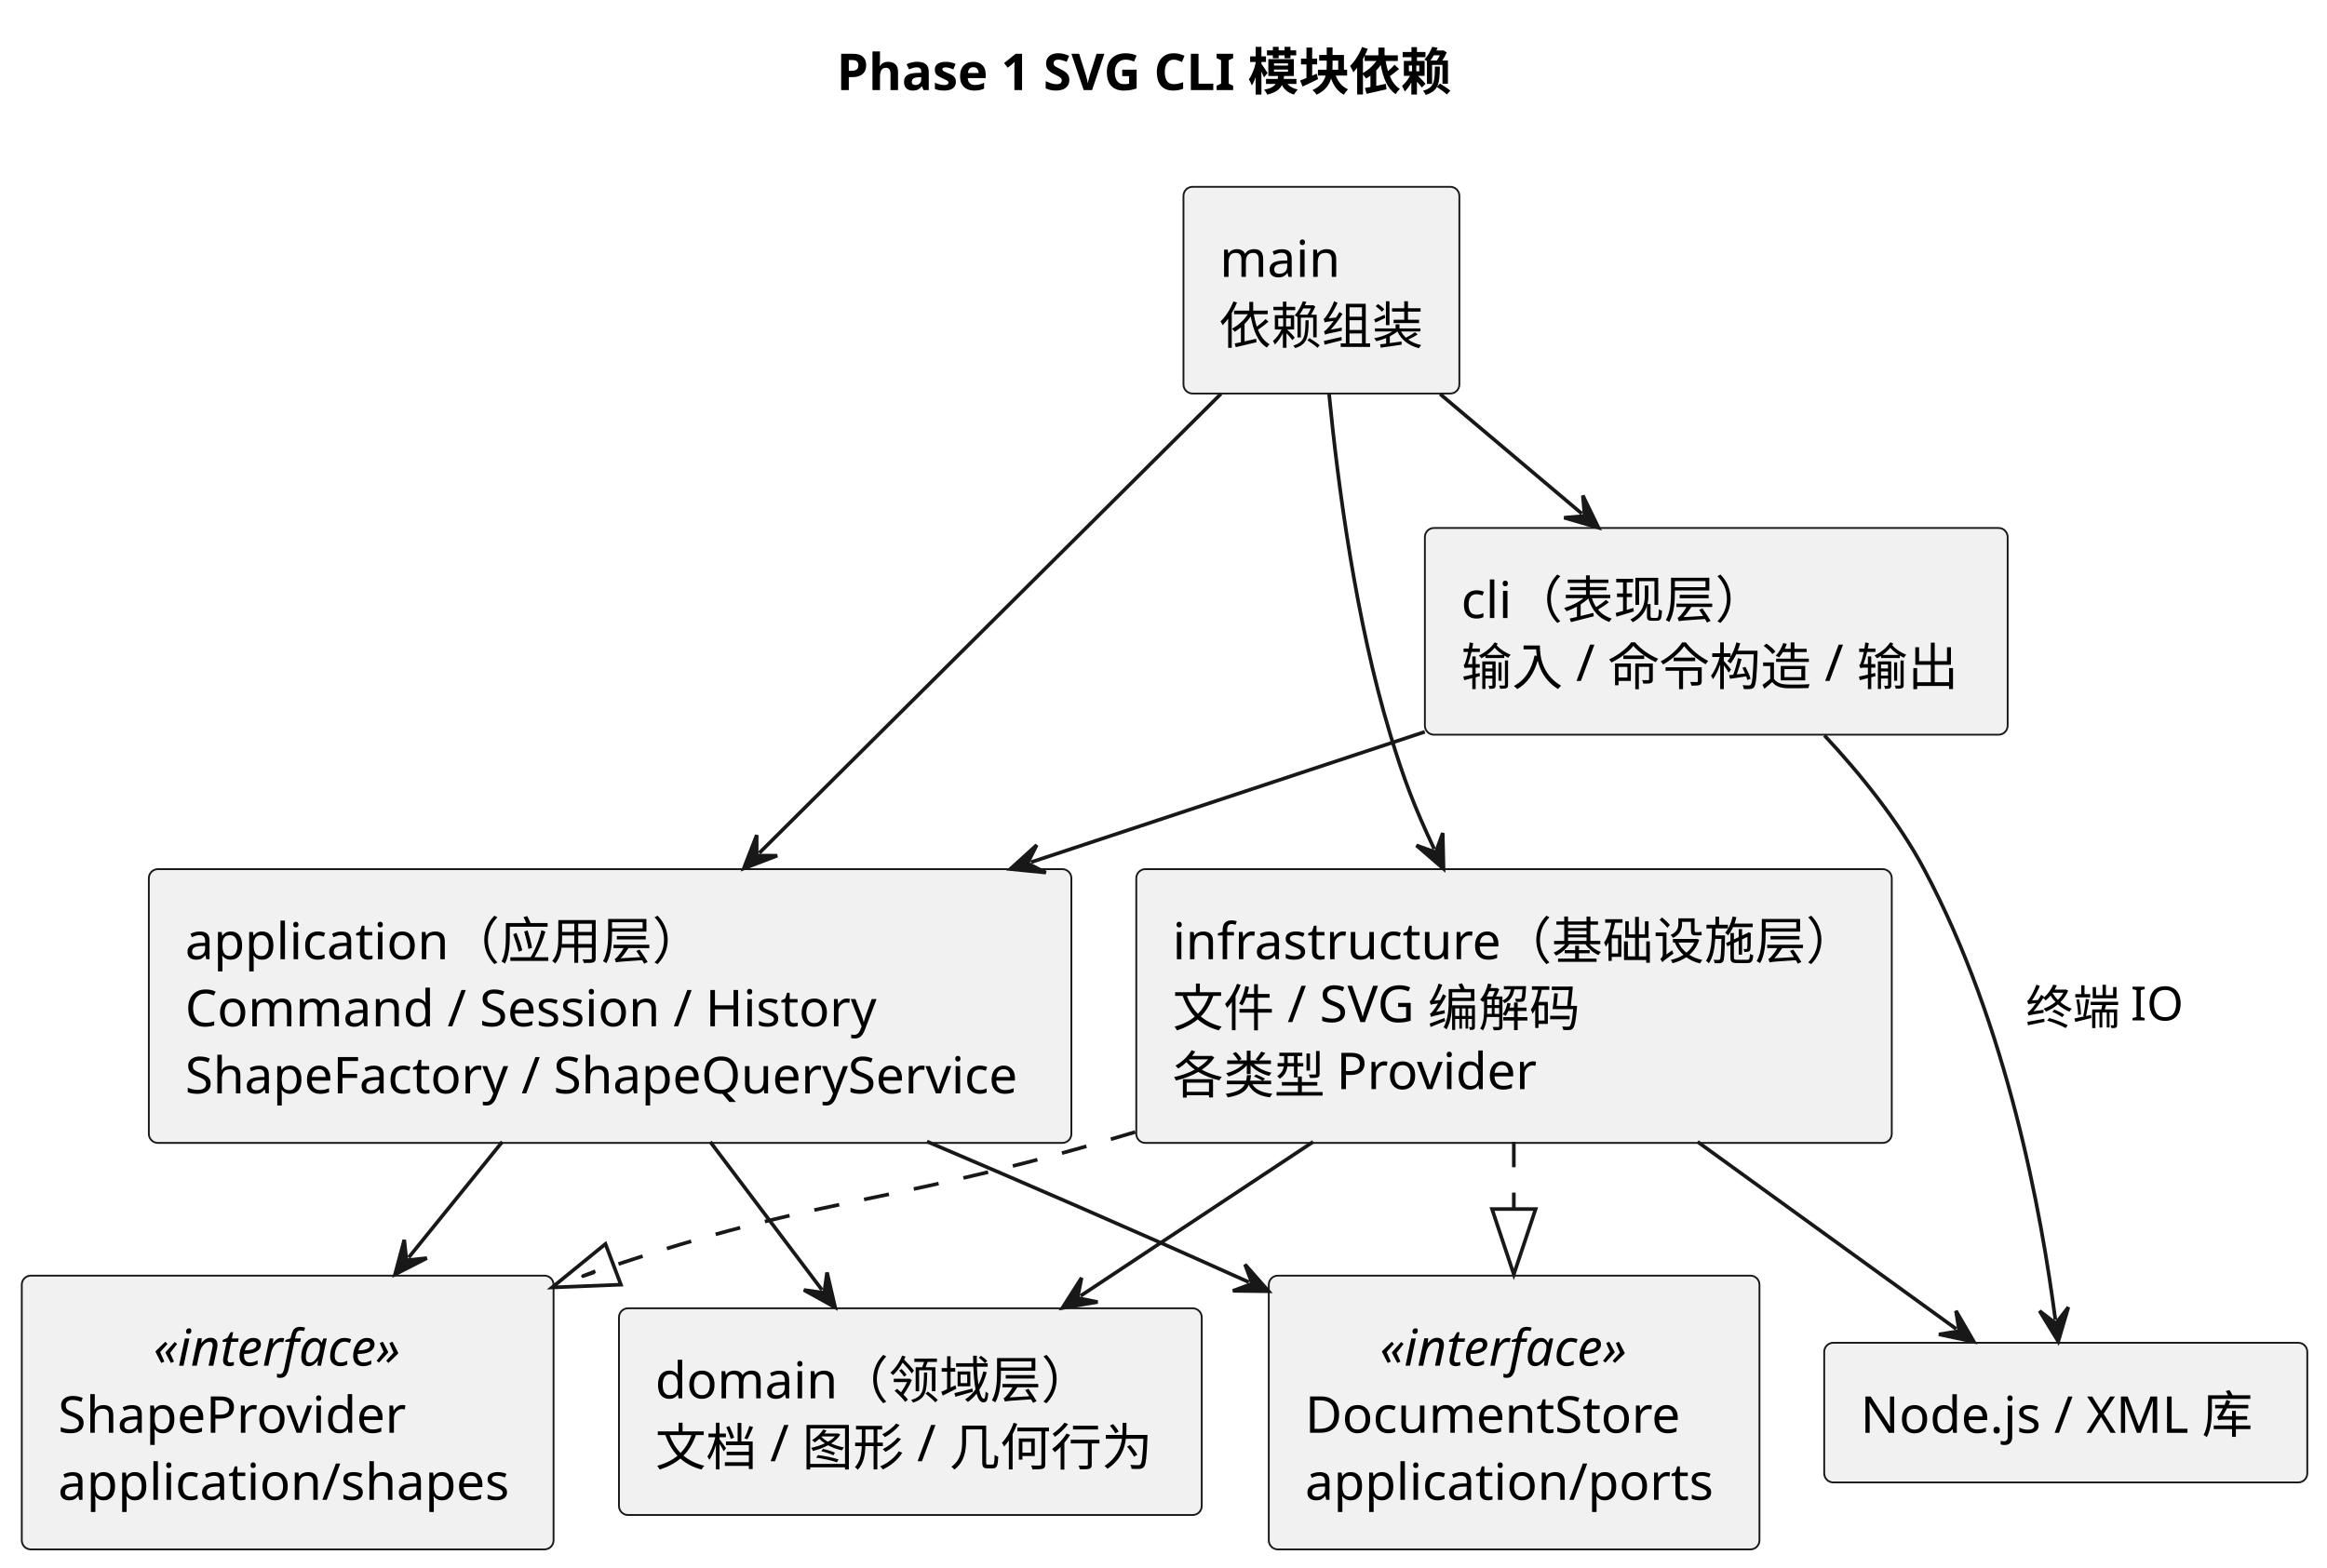
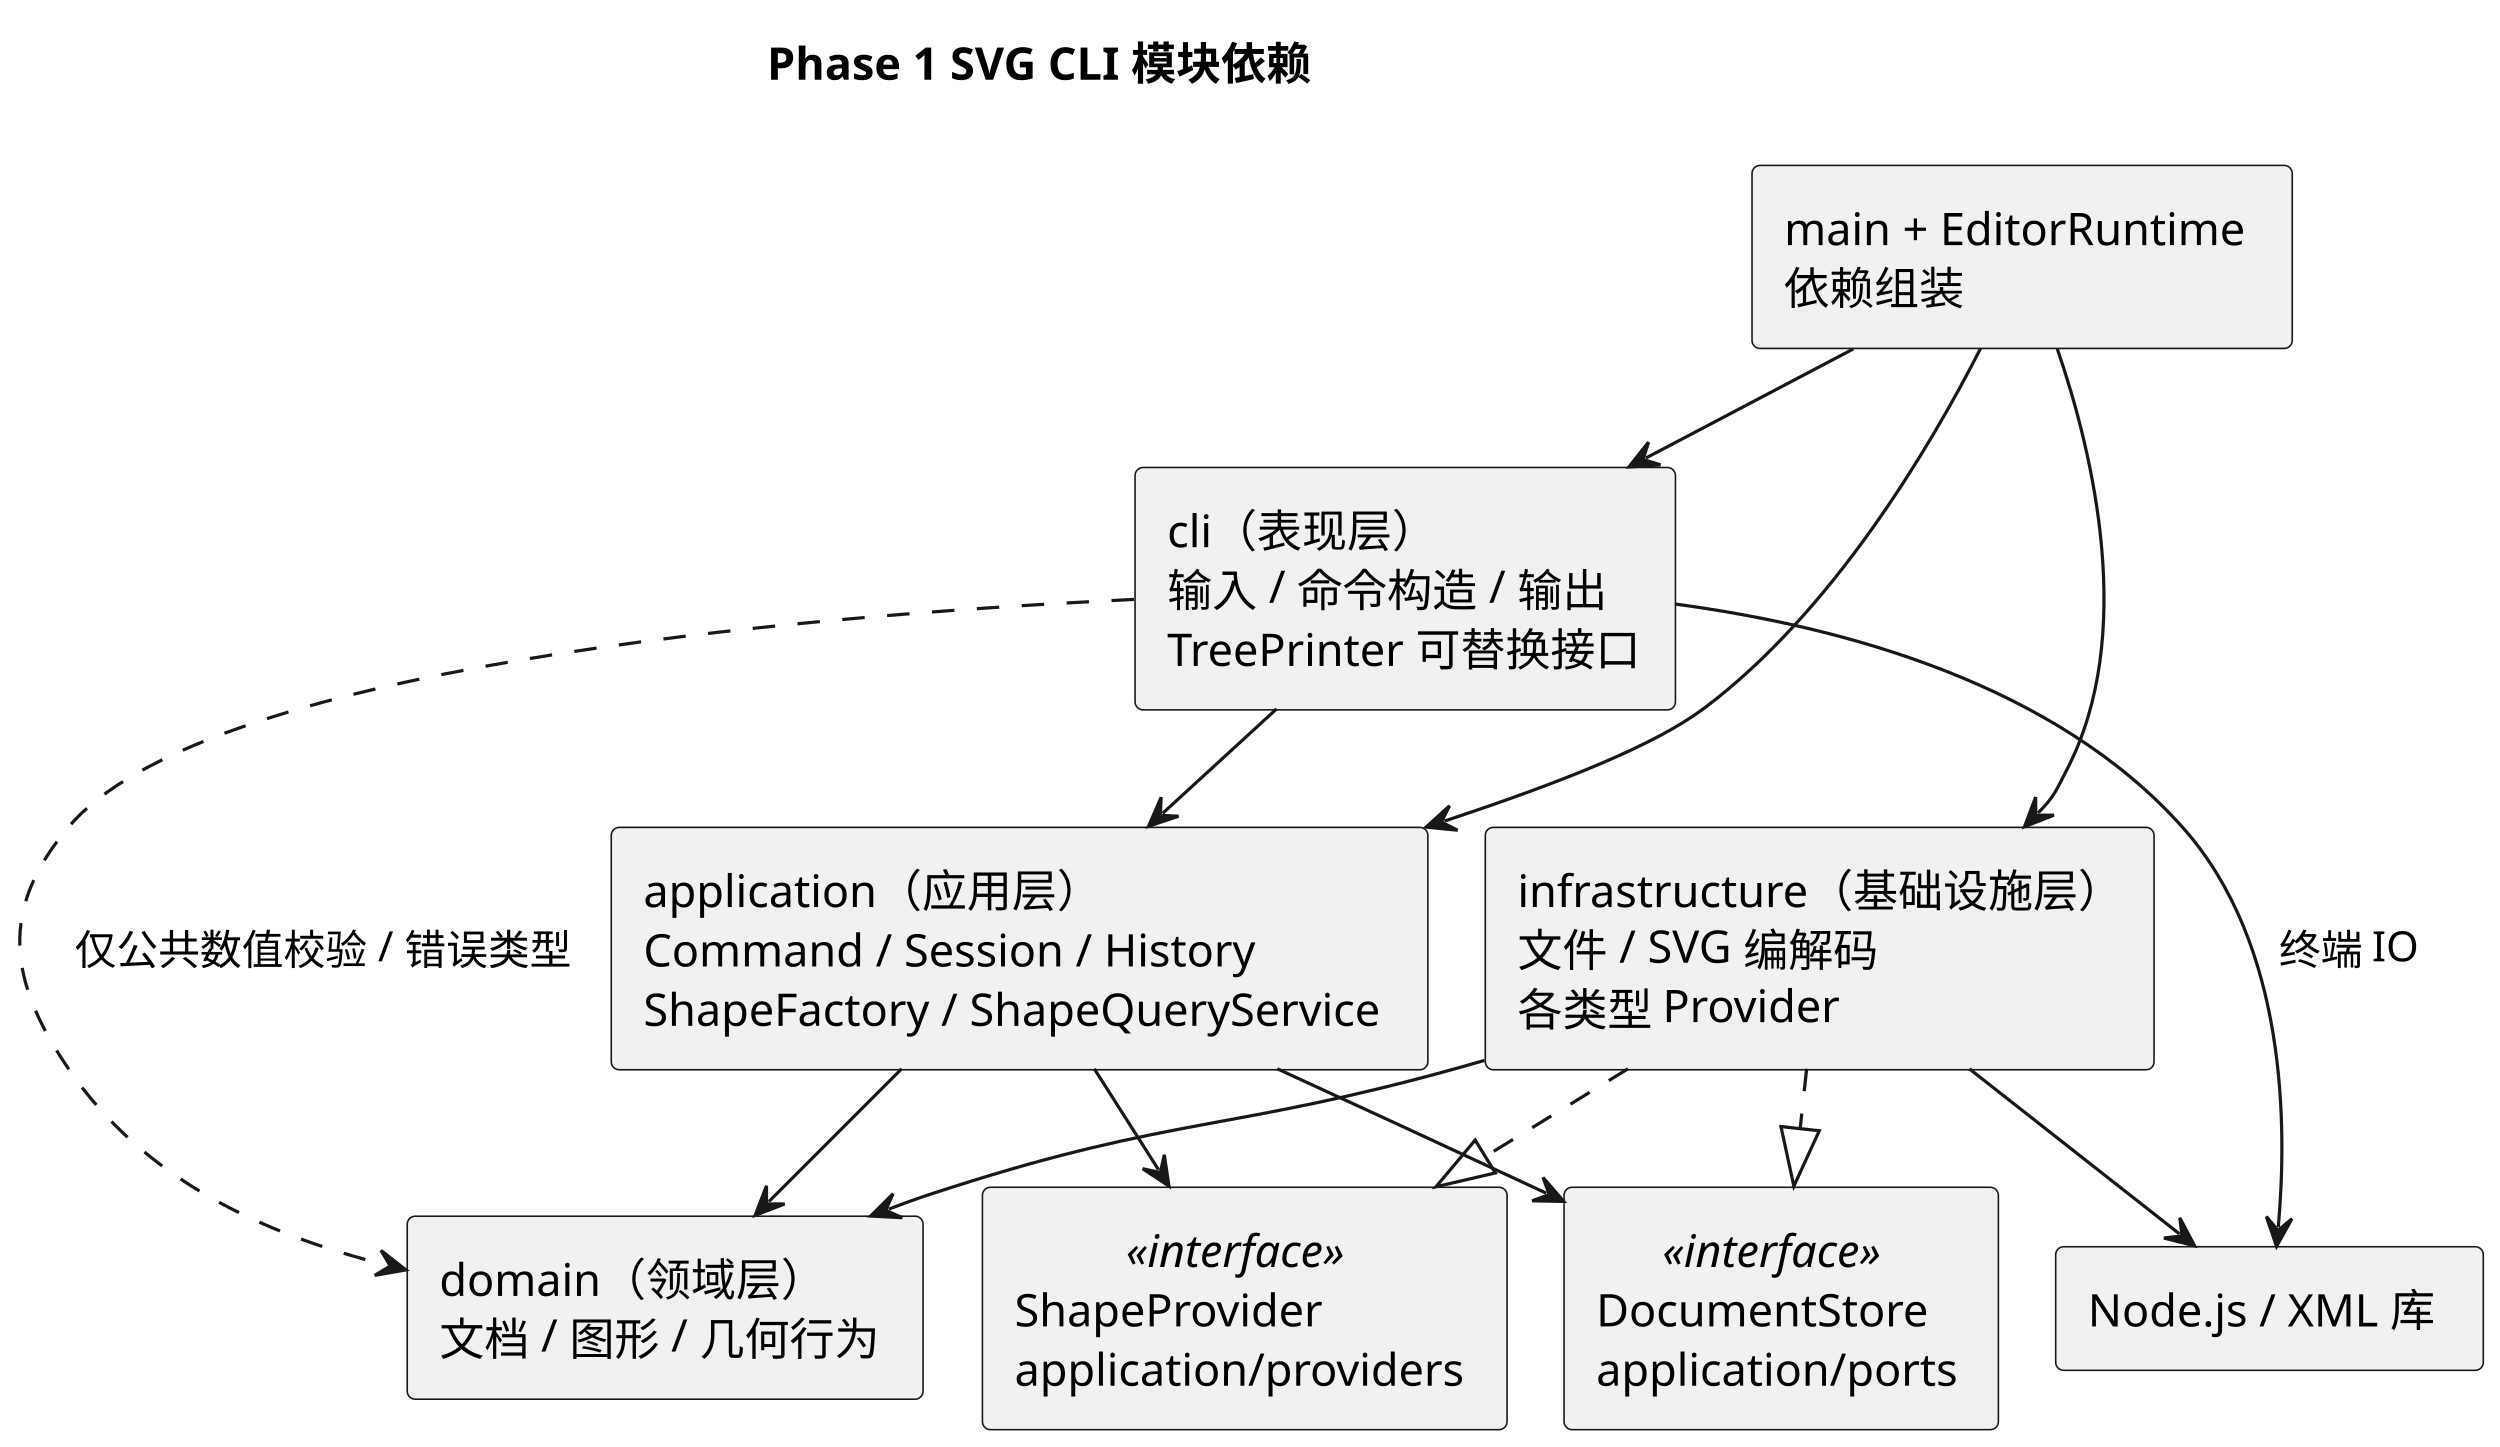
- <svg xmlns="http://www.w3.org/2000/svg" contentStyleType="text/css" data-diagram-type="DESCRIPTION" height="432px" preserveAspectRatio="none" style="width:641px;height:432px;background:#FFFFFF;" version="1.1" viewBox="0 0 641 432" width="641px" zoomAndPan="magnify">
+ <svg xmlns="http://www.w3.org/2000/svg" contentStyleType="text/css" data-diagram-type="DESCRIPTION" height="450px" preserveAspectRatio="none" style="width:778px;height:450px;background:#FFFFFF;" version="1.1" viewBox="0 0 778 450" width="778px" zoomAndPan="magnify">
  <defs />
  <g>
    <g class="title" data-source-line="4">
-       <text fill="#000000" font-family="Microsoft YaHei" font-size="14" font-weight="bold" lengthAdjust="spacing" textLength="173.619" x="230.44" y="24.814">Phase 1 SVG CLI 模块依赖</text>
+       <text fill="#000000" font-family="Microsoft YaHei" font-size="14" font-weight="bold" lengthAdjust="spacing" textLength="173.619" x="238.69" y="24.814">Phase 1 SVG CLI 模块依赖</text>
    </g>
    <g class="entity" data-entity="Main" data-source-line="6" data-uid="ent0002" id="entity_Main">
-       <rect fill="#F1F1F1" height="56.955" rx="2.5" ry="2.5" style="stroke:#181818;stroke-width:0.5;" width="76" x="326" y="51.477" />
-       <text fill="#000000" font-family="Microsoft YaHei" font-size="14" lengthAdjust="spacing" textLength="33.209" x="336" y="76.291">main</text>
-       <text fill="#000000" font-family="Microsoft YaHei" font-size="14" lengthAdjust="spacing" textLength="56" x="336" y="94.769">依赖组装</text>
+       <rect fill="#F1F1F1" height="56.955" rx="2.5" ry="2.5" style="stroke:#181818;stroke-width:0.5;" width="168.114" x="545.23" y="51.477" />
+       <text fill="#000000" font-family="Microsoft YaHei" font-size="14" lengthAdjust="spacing" textLength="148.114" x="555.23" y="76.291">main + EditorRuntime</text>
+       <text fill="#000000" font-family="Microsoft YaHei" font-size="14" lengthAdjust="spacing" textLength="56" x="555.23" y="94.769">依赖组装</text>
    </g>
    <g class="entity" data-entity="CLI" data-source-line="7" data-uid="ent0003" id="entity_CLI">
-       <rect fill="#F1F1F1" height="56.955" rx="2.5" ry="2.5" style="stroke:#181818;stroke-width:0.5;" width="160.533" x="392.5" y="145.477" />
-       <text fill="#000000" font-family="Microsoft YaHei" font-size="14" lengthAdjust="spacing" textLength="84.472" x="402.5" y="170.291">cli（表现层）</text>
-       <text fill="#000000" font-family="Microsoft YaHei" font-size="14" lengthAdjust="spacing" textLength="140.533" x="402.5" y="188.769">输入 / 命令构造 / 输出</text>
+       <rect fill="#F1F1F1" height="75.433" rx="2.5" ry="2.5" style="stroke:#181818;stroke-width:0.5;" width="168.169" x="353.23" y="145.477" />
+       <text fill="#000000" font-family="Microsoft YaHei" font-size="14" lengthAdjust="spacing" textLength="84.472" x="363.23" y="170.291">cli（表现层）</text>
+       <text fill="#000000" font-family="Microsoft YaHei" font-size="14" lengthAdjust="spacing" textLength="140.533" x="363.23" y="188.769">输入 / 命令构造 / 输出</text>
+       <text fill="#000000" font-family="Microsoft YaHei" font-size="14" lengthAdjust="spacing" textLength="148.169" x="363.23" y="207.246">TreePrinter 可替换接口</text>
    </g>
    <g class="entity" data-entity="App" data-source-line="8" data-uid="ent0004" id="entity_App">
-       <rect fill="#F1F1F1" height="75.433" rx="2.5" ry="2.5" style="stroke:#181818;stroke-width:0.5;" width="254.124" x="41" y="239.477" />
-       <text fill="#000000" font-family="Microsoft YaHei" font-size="14" lengthAdjust="spacing" textLength="144.3" x="51" y="264.291">application（应用层）</text>
-       <text fill="#000000" font-family="Microsoft YaHei" font-size="14" lengthAdjust="spacing" textLength="196.499" x="51" y="282.769">Command / Session / History</text>
-       <text fill="#000000" font-family="Microsoft YaHei" font-size="14" lengthAdjust="spacing" textLength="234.124" x="51" y="301.246">ShapeFactory / ShapeQueryService</text>
+       <rect fill="#F1F1F1" height="75.433" rx="2.5" ry="2.5" style="stroke:#181818;stroke-width:0.5;" width="254.124" x="190.23" y="257.478" />
+       <text fill="#000000" font-family="Microsoft YaHei" font-size="14" lengthAdjust="spacing" textLength="144.3" x="200.23" y="282.291">application（应用层）</text>
+       <text fill="#000000" font-family="Microsoft YaHei" font-size="14" lengthAdjust="spacing" textLength="196.499" x="200.23" y="300.769">Command / Session / History</text>
+       <text fill="#000000" font-family="Microsoft YaHei" font-size="14" lengthAdjust="spacing" textLength="234.124" x="200.23" y="319.246">ShapeFactory / ShapeQueryService</text>
    </g>
    <g class="entity" data-entity="Store" data-source-line="9" data-uid="ent0005" id="entity_Store">
-       <rect fill="#F1F1F1" height="75.433" rx="2.5" ry="2.5" style="stroke:#181818;stroke-width:0.5;" width="135.165" x="349.5" y="351.478" />
-       <text fill="#000000" font-family="Microsoft YaHei" font-size="14" font-style="italic" lengthAdjust="spacing" textLength="73.972" x="380.097" y="376.291">«interface»</text>
-       <text fill="#000000" font-family="Microsoft YaHei" font-size="14" lengthAdjust="spacing" textLength="105.602" x="359.5" y="394.769">DocumentStore</text>
-       <text fill="#000000" font-family="Microsoft YaHei" font-size="14" lengthAdjust="spacing" textLength="115.165" x="359.5" y="413.246">application/ports</text>
+       <rect fill="#F1F1F1" height="75.433" rx="2.5" ry="2.5" style="stroke:#181818;stroke-width:0.5;" width="135.165" x="486.73" y="369.478" />
+       <text fill="#000000" font-family="Microsoft YaHei" font-size="14" font-style="italic" lengthAdjust="spacing" textLength="73.972" x="517.327" y="394.291">«interface»</text>
+       <text fill="#000000" font-family="Microsoft YaHei" font-size="14" lengthAdjust="spacing" textLength="105.602" x="496.73" y="412.769">DocumentStore</text>
+       <text fill="#000000" font-family="Microsoft YaHei" font-size="14" lengthAdjust="spacing" textLength="115.165" x="496.73" y="431.246">application/ports</text>
    </g>
    <g class="entity" data-entity="Domain" data-source-line="10" data-uid="ent0006" id="entity_Domain">
-       <rect fill="#F1F1F1" height="56.955" rx="2.5" ry="2.5" style="stroke:#181818;stroke-width:0.5;" width="160.533" x="170.5" y="360.478" />
-       <text fill="#000000" font-family="Microsoft YaHei" font-size="14" lengthAdjust="spacing" textLength="121.064" x="180.5" y="385.291">domain（领域层）</text>
-       <text fill="#000000" font-family="Microsoft YaHei" font-size="14" lengthAdjust="spacing" textLength="140.533" x="180.5" y="403.769">文档 / 图形 / 几何行为</text>
+       <rect fill="#F1F1F1" height="56.955" rx="2.5" ry="2.5" style="stroke:#181818;stroke-width:0.5;" width="160.533" x="126.73" y="378.478" />
+       <text fill="#000000" font-family="Microsoft YaHei" font-size="14" lengthAdjust="spacing" textLength="121.064" x="136.73" y="403.291">domain（领域层）</text>
+       <text fill="#000000" font-family="Microsoft YaHei" font-size="14" lengthAdjust="spacing" textLength="140.533" x="136.73" y="421.769">文档 / 图形 / 几何行为</text>
    </g>
    <g class="entity" data-entity="Infra" data-source-line="11" data-uid="ent0007" id="entity_Infra">
-       <rect fill="#F1F1F1" height="75.433" rx="2.5" ry="2.5" style="stroke:#181818;stroke-width:0.5;" width="208.111" x="313" y="239.477" />
-       <text fill="#000000" font-family="Microsoft YaHei" font-size="14" lengthAdjust="spacing" textLength="188.111" x="323" y="264.291">infrastructure（基础设施层）</text>
-       <text fill="#000000" font-family="Microsoft YaHei" font-size="14" lengthAdjust="spacing" textLength="116.368" x="323" y="282.769">文件 / SVG 编解码</text>
-       <text fill="#000000" font-family="Microsoft YaHei" font-size="14" lengthAdjust="spacing" textLength="102.272" x="323" y="301.246">各类型 Provider</text>
+       <rect fill="#F1F1F1" height="75.433" rx="2.5" ry="2.5" style="stroke:#181818;stroke-width:0.5;" width="208.111" x="462.23" y="257.478" />
+       <text fill="#000000" font-family="Microsoft YaHei" font-size="14" lengthAdjust="spacing" textLength="188.111" x="472.23" y="282.291">infrastructure（基础设施层）</text>
+       <text fill="#000000" font-family="Microsoft YaHei" font-size="14" lengthAdjust="spacing" textLength="116.368" x="472.23" y="300.769">文件 / SVG 编解码</text>
+       <text fill="#000000" font-family="Microsoft YaHei" font-size="14" lengthAdjust="spacing" textLength="102.272" x="472.23" y="319.246">各类型 Provider</text>
    </g>
    <g class="entity" data-entity="Provider" data-source-line="12" data-uid="ent0008" id="entity_Provider">
-       <rect fill="#F1F1F1" height="75.433" rx="2.5" ry="2.5" style="stroke:#181818;stroke-width:0.5;" width="146.485" x="6" y="351.478" />
-       <text fill="#000000" font-family="Microsoft YaHei" font-size="14" font-style="italic" lengthAdjust="spacing" textLength="73.972" x="42.257" y="376.291">«interface»</text>
-       <text fill="#000000" font-family="Microsoft YaHei" font-size="14" lengthAdjust="spacing" textLength="97.453" x="16" y="394.769">ShapeProvider</text>
-       <text fill="#000000" font-family="Microsoft YaHei" font-size="14" lengthAdjust="spacing" textLength="126.485" x="16" y="413.246">application/shapes</text>
+       <rect fill="#F1F1F1" height="75.433" rx="2.5" ry="2.5" style="stroke:#181818;stroke-width:0.5;" width="163.268" x="305.73" y="369.478" />
+       <text fill="#000000" font-family="Microsoft YaHei" font-size="14" font-style="italic" lengthAdjust="spacing" textLength="73.972" x="350.378" y="394.291">«interface»</text>
+       <text fill="#000000" font-family="Microsoft YaHei" font-size="14" lengthAdjust="spacing" textLength="97.453" x="315.73" y="412.769">ShapeProvider</text>
+       <text fill="#000000" font-family="Microsoft YaHei" font-size="14" lengthAdjust="spacing" textLength="143.268" x="315.73" y="431.246">application/providers</text>
    </g>
    <g class="entity" data-entity="Runtime" data-source-line="13" data-uid="ent0009" id="entity_Runtime">
-       <rect fill="#F1F1F1" height="38.477" rx="2.5" ry="2.5" style="stroke:#181818;stroke-width:0.5;" width="133.073" x="502.5" y="369.978" />
-       <text fill="#000000" font-family="Microsoft YaHei" font-size="14" lengthAdjust="spacing" textLength="113.073" x="512.5" y="394.791">Node.js / XML 库</text>
+       <rect fill="#F1F1F1" height="38.477" rx="2.5" ry="2.5" style="stroke:#181818;stroke-width:0.5;" width="133.073" x="639.73" y="387.978" />
+       <text fill="#000000" font-family="Microsoft YaHei" font-size="14" lengthAdjust="spacing" textLength="113.073" x="649.73" y="412.791">Node.js / XML 库</text>
    </g>
    <g class="link" data-entity-1="Main" data-entity-2="CLI" data-uid="lnk10" id="link_Main_CLI">
-       <polygon fill="#181818" points="440.32,145.394,436.022,136.532,436.499,142.169,430.862,142.646,440.32,145.394" style="stroke:#181818;stroke-width:1;" />
-       <path d="M396.704,108.581 C410.499,120.225 421.941,129.882 435.734,141.524" fill="none" style="stroke:#181818;stroke-width:1;" />
+       <polygon fill="#181818" points="506.92,145.318,516.747,144.668,511.345,142.99,513.023,137.588,506.92,145.318" style="stroke:#181818;stroke-width:1;" />
+       <path d="M576.765,108.576 C555.225,119.907 535.285,130.396 512.23,142.524" fill="none" style="stroke:#181818;stroke-width:1;" />
    </g>
    <g class="link" data-entity-1="Main" data-entity-2="App" data-uid="lnk11" id="link_Main_App">
-       <polygon fill="#181818" points="204.886,239.28,214.087,235.768,208.43,235.753,208.445,230.096,204.886,239.28" style="stroke:#181818;stroke-width:1;" />
-       <path d="M336.334,108.503 C301.933,142.727 247.349,197.034 209.139,235.048" fill="none" style="stroke:#181818;stroke-width:1;" />
+       <polygon fill="#181818" points="443.807,257.396,453.607,258.369,448.554,255.827,451.096,250.773,443.807,257.396" style="stroke:#181818;stroke-width:1;" />
+       <path d="M616.333,108.493 C600.318,139.835 570.16,190.565 530.23,220.477 C515.006,231.882 486.308,243.345 449.503,255.513" fill="none" style="stroke:#181818;stroke-width:1;" />
    </g>
    <g class="link" data-entity-1="Main" data-entity-2="Infra" data-uid="lnk12" id="link_Main_Infra">
-       <polygon fill="#181818" points="397.635,239.374,397.418,229.527,395.504,234.85,390.181,232.937,397.635,239.374" style="stroke:#181818;stroke-width:1;" />
-       <path d="M366.105,108.486 C368.527,133.435 373.466,171.011 383,202.477 C386.751,214.857 389.639,222.403 395.078,233.946" fill="none" style="stroke:#181818;stroke-width:1;" />
+       <polygon fill="#181818" points="630.027,257.278,639.191,253.669,633.534,253.714,633.489,248.058,630.027,257.278" style="stroke:#181818;stroke-width:1;" />
+       <path d="M640.214,108.5 C651.554,141.558 664.809,197.767 643.23,239.477 C639.843,246.023 639.477,247.675 634.236,253.001" fill="none" style="stroke:#181818;stroke-width:1;" />
    </g>
    <g class="link" data-entity-1="CLI" data-entity-2="App" data-uid="lnk13" id="link_CLI_App">
-       <polygon fill="#181818" points="278.292,239.454,288.093,240.423,283.039,237.883,285.579,232.828,278.292,239.454" style="stroke:#181818;stroke-width:1;" />
-       <path d="M392.466,201.646 C357.521,213.218 321.73,225.07 283.988,237.568" fill="none" style="stroke:#181818;stroke-width:1;" />
+       <polygon fill="#181818" points="357.423,257.134,366.76,254.001,361.109,253.755,361.354,248.104,357.423,257.134" style="stroke:#181818;stroke-width:1;" />
+       <path d="M397.272,220.606 C384.454,232.356 374.68,241.315 361.846,253.08" fill="none" style="stroke:#181818;stroke-width:1;" />
    </g>
-     <g class="link" data-entity-1="App" data-entity-2="Domain" data-uid="lnk14" id="link_App_Domain">
-       <polygon fill="#181818" points="230.047,360.209,227.819,350.615,227.036,356.217,221.433,355.434,230.047,360.209" style="stroke:#181818;stroke-width:1;" />
-       <path d="M195.638,314.606 C206.861,329.481 215.999,341.591 226.433,355.419" fill="none" style="stroke:#181818;stroke-width:1;" />
+     <g class="link" data-entity-1="CLI" data-entity-2="Domain" data-uid="lnk14" id="link_CLI_Domain">
+       <polygon fill="#181818" points="126.32,395.199,118.559,389.134,121.469,393.985,116.618,396.895,126.32,395.199" style="stroke:#181818;stroke-width:1;" />
+       <path d="M352.897,186.538 C243.778,191.833 62.707,208.03 21.23,257.478 C-0.192,283.016 2.485,304.914 21.23,332.478 C44.856,367.218 81.881,384.082 120.499,393.743" fill="none" style="stroke:#181818;stroke-width:1;stroke-dasharray:7,7;" />
+       <text fill="#000000" font-family="Microsoft YaHei" font-size="13" lengthAdjust="spacing" textLength="156.248" x="23.23" y="300.233">仅公共数值校验 / 错误类型</text>
    </g>
-     <g class="link" data-entity-1="App" data-entity-2="Store" data-uid="lnk15" id="link_App_Store">
-       <polygon fill="#181818" points="349.463,355.781,342.951,348.393,344.918,353.696,339.615,355.664,349.463,355.781" style="stroke:#181818;stroke-width:1;" />
-       <path d="M255.346,314.527 C282.561,326.123 312.613,339.14 340,351.478 C343.102,352.875 340.815,351.814 344.009,353.279" fill="none" style="stroke:#181818;stroke-width:1;" />
+     <g class="link" data-entity-1="App" data-entity-2="Domain" data-uid="lnk15" id="link_App_Domain">
+       <polygon fill="#181818" points="234.999,378.209,244.191,374.673,238.534,374.673,238.534,369.016,234.999,378.209" style="stroke:#181818;stroke-width:1;" />
+       <path d="M280.601,332.606 C265.727,347.481 253.07,360.138 239.241,373.966" fill="none" style="stroke:#181818;stroke-width:1;" />
    </g>
-     <g class="link" data-entity-1="App" data-entity-2="Provider" data-uid="lnk16" id="link_App_Provider">
-       <polygon fill="#181818" points="108.81,351.134,117.58,346.653,111.955,347.247,111.361,341.621,108.81,351.134" style="stroke:#181818;stroke-width:1;" />
-       <path d="M138.364,314.606 C128.858,326.356 122.103,334.705 112.584,346.47" fill="none" style="stroke:#181818;stroke-width:1;" />
+     <g class="link" data-entity-1="App" data-entity-2="Store" data-uid="lnk16" id="link_App_Store">
+       <polygon fill="#181818" points="486.646,373.885,480.197,366.44,482.119,371.76,476.799,373.682,486.646,373.885" style="stroke:#181818;stroke-width:1;" />
+       <path d="M397.483,332.615 C423.006,344.328 451.33,357.39 477.23,369.478 C480.313,370.916 478.033,369.842 481.214,371.335" fill="none" style="stroke:#181818;stroke-width:1;" />
    </g>
-     <g class="link" data-entity-1="Infra" data-entity-2="Store" data-uid="lnk17" id="link_Infra_Store">
-       <polygon fill="none" points="417,351.134,423,333.134,411,333.134,417,351.134" style="stroke:#181818;stroke-width:1;" />
-       <path d="M417,314.606 C417,326.356 417,321.369 417,333.134" fill="none" style="stroke:#181818;stroke-width:1;stroke-dasharray:7,7;" />
+     <g class="link" data-entity-1="App" data-entity-2="Provider" data-uid="lnk17" id="link_App_Provider">
+       <polygon fill="#181818" points="363.784,369.134,362.327,359.394,361.1,364.916,355.578,363.689,363.784,369.134" style="stroke:#181818;stroke-width:1;" />
+       <path d="M340.539,332.606 C348.016,344.356 353.076,352.307 360.563,364.072" fill="none" style="stroke:#181818;stroke-width:1;" />
    </g>
-     <g class="link" data-entity-1="Infra" data-entity-2="Provider" data-uid="lnk18" id="link_Infra_Provider">
-       <polygon fill="none" points="152.075,354.731,171.034,353.967,166.783,342.745,152.075,354.731" style="stroke:#181818;stroke-width:1;" />
-       <path d="M312.71,311.912 C309.779,312.787 306.871,313.643 304,314.478 C240.959,332.797 222.978,329.833 161,351.478 C158.058,352.505 171.908,347.22 168.908,348.356" fill="none" style="stroke:#181818;stroke-width:1;stroke-dasharray:7,7;" />
+     <g class="link" data-entity-1="Infra" data-entity-2="Store" data-uid="lnk18" id="link_Infra_Store">
+       <polygon fill="none" points="558.249,369.134,566.166,351.891,554.237,350.589,558.249,369.134" style="stroke:#181818;stroke-width:1;" />
+       <path d="M562.234,332.606 C560.952,344.356 561.485,339.475 560.201,351.24" fill="none" style="stroke:#181818;stroke-width:1;stroke-dasharray:7,7;" />
    </g>
-     <g class="link" data-entity-1="Infra" data-entity-2="Domain" data-uid="lnk19" id="link_Infra_Domain">
-       <polygon fill="#181818" points="292.643,360.383,302.355,358.746,296.811,357.621,297.936,352.077,292.643,360.383" style="stroke:#181818;stroke-width:1;" />
-       <path d="M361.724,314.606 C339.183,329.543 318.561,343.208 297.644,357.069" fill="none" style="stroke:#181818;stroke-width:1;" />
+     <g class="link" data-entity-1="Infra" data-entity-2="Provider" data-uid="lnk19" id="link_Infra_Provider">
+       <polygon fill="none" points="446.879,369.322,465.356,365.009,459.073,354.786,446.879,369.322" style="stroke:#181818;stroke-width:1;" />
+       <path d="M506.625,332.606 C487.404,344.418 481.44,348.083 462.215,359.897" fill="none" style="stroke:#181818;stroke-width:1;stroke-dasharray:7,7;" />
    </g>
-     <g class="link" data-entity-1="Infra" data-entity-2="Runtime" data-uid="lnk20" id="link_Infra_Runtime">
-       <polygon fill="#181818" points="543.74,369.697,538.794,361.181,539.69,366.766,534.104,367.662,543.74,369.697" style="stroke:#181818;stroke-width:1;" />
-       <path d="M467.614,314.606 C493.177,333.105 518.208,351.22 538.88,366.18" fill="none" style="stroke:#181818;stroke-width:1;" />
+     <g class="link" data-entity-1="Infra" data-entity-2="Domain" data-uid="lnk20" id="link_Infra_Domain">
+       <polygon fill="#181818" points="270.952,378.435,280.787,378.954,275.622,376.648,277.927,371.482,270.952,378.435" style="stroke:#181818;stroke-width:1;" />
+       <path d="M461.964,329.996 C459.025,330.846 456.109,331.675 453.23,332.478 C384.175,351.733 364.495,347.586 296.23,369.478 C287.961,372.129 284.982,373.065 276.555,376.291" fill="none" style="stroke:#181818;stroke-width:1;" />
    </g>
-     <g class="link" data-entity-1="CLI" data-entity-2="Runtime" data-uid="lnk21" id="link_CLI_Runtime">
-       <polygon fill="#181818" points="566.961,369.613,569.754,360.168,566.309,364.656,561.822,361.211,566.961,369.613" style="stroke:#181818;stroke-width:1;" />
-       <path d="M502.567,202.636 C512.521,213.314 522.893,226.162 530,239.477 C553.095,282.746 562.356,334.582 566.179,363.664" fill="none" style="stroke:#181818;stroke-width:1;" />
-       <text fill="#000000" font-family="Microsoft YaHei" font-size="13" lengthAdjust="spacing" textLength="44.262" x="558" y="282.233">终端 IO</text>
+     <g class="link" data-entity-1="Infra" data-entity-2="Runtime" data-uid="lnk21" id="link_Infra_Runtime">
+       <polygon fill="#181818" points="682.965,387.697,678.359,378.992,679.033,384.608,673.416,385.282,682.965,387.697" style="stroke:#181818;stroke-width:1;" />
+       <path d="M612.848,332.606 C636.393,351.105 659.207,369.031 678.247,383.991" fill="none" style="stroke:#181818;stroke-width:1;" />
+     </g>
+     <g class="link" data-entity-1="CLI" data-entity-2="Runtime" data-uid="lnk22" id="link_CLI_Runtime">
+       <polygon fill="#181818" points="708.464,387.896,713.246,379.286,708.907,382.916,705.277,378.577,708.464,387.896" style="stroke:#181818;stroke-width:1;" />
+       <path d="M521.297,187.977 C574.169,195.07 639.647,213.059 679.23,257.478 C712.005,294.257 711.734,351.127 708.996,381.919" fill="none" style="stroke:#181818;stroke-width:1;" />
+       <text fill="#000000" font-family="Microsoft YaHei" font-size="13" lengthAdjust="spacing" textLength="44.262" x="709.23" y="300.233">终端 IO</text>
    </g>
  </g>
</svg>
